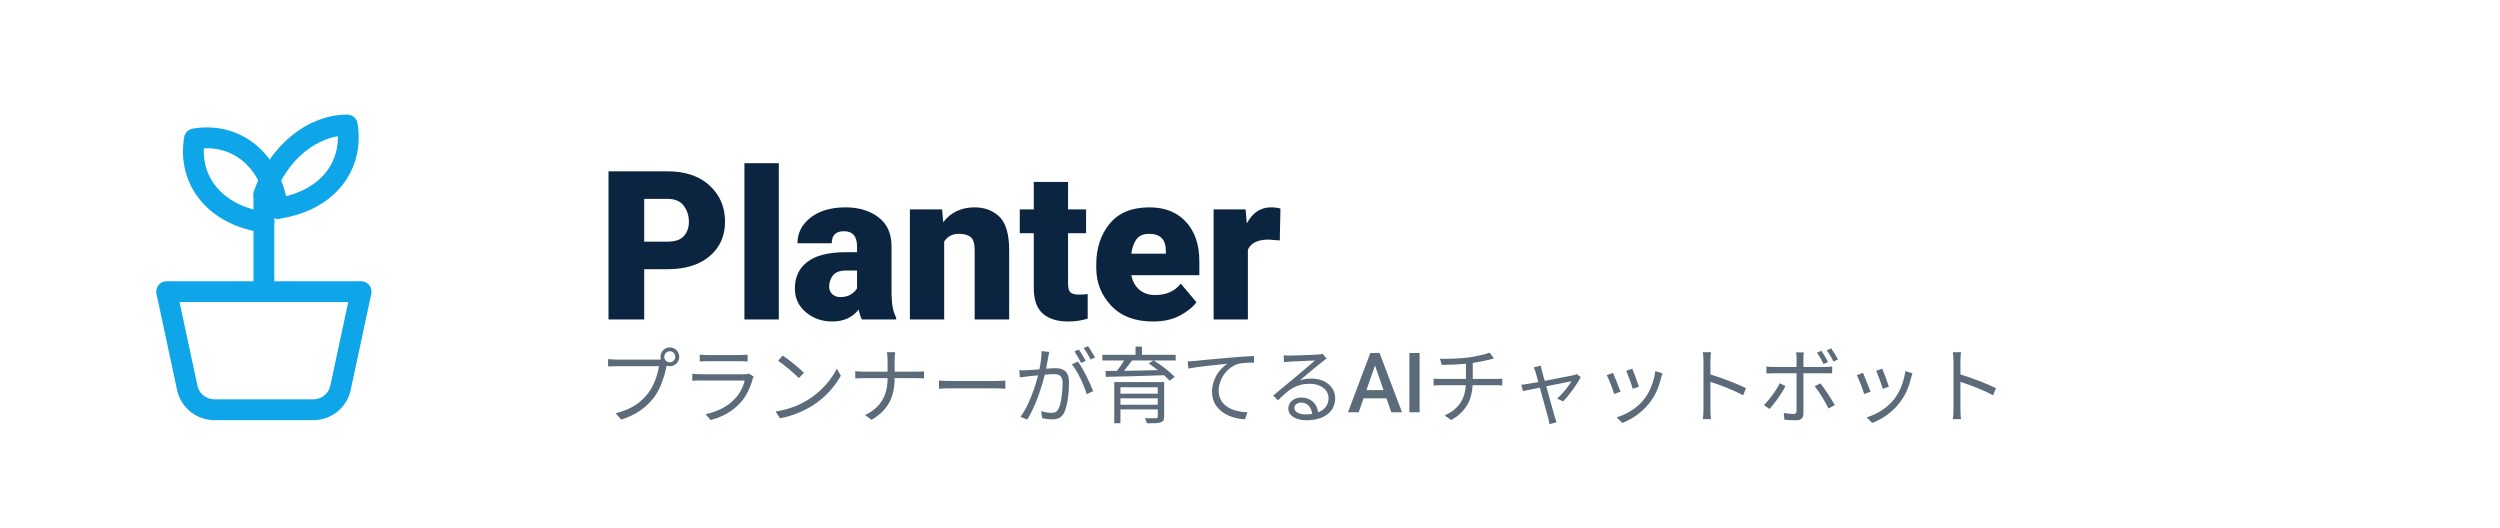
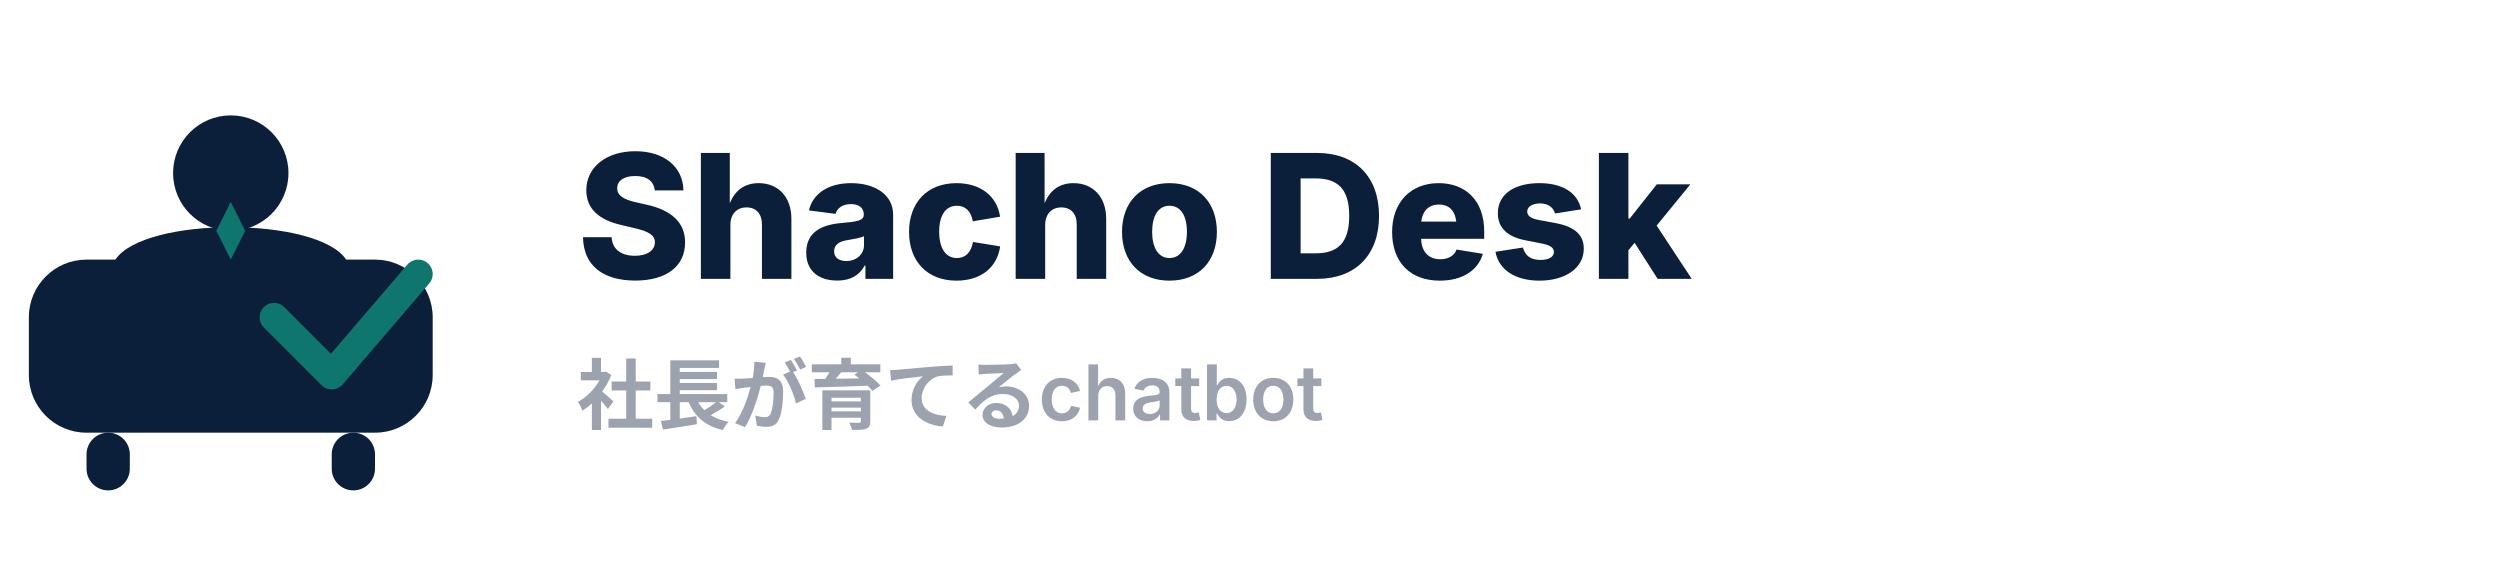
- <svg xmlns="http://www.w3.org/2000/svg" viewBox="-6 -4 360 76" fill="none" aria-labelledby="title">
-   <g transform="translate(0,0)" stroke="#0ea5e9" stroke-width="3" stroke-linecap="round" stroke-linejoin="round">
-     <path d="M18 38h28l-3 14a4 4 0 0 1-3.9 3H24.9a4 4 0 0 1-3.9-3L18 38Z" />
-     <path d="M32 38V24" />
-     <path d="M32 28c-7-1-11-6-10-12c6-1 11 3 12 10" />
-     <path d="M32 24c2-6 7-10 12-10c1 6-3 11-10 12" />
-   </g>
-   <text x="80" y="42" fill="#0b2540" font-size="30" font-weight="800" font-family="system-ui, -apple-system, 'Segoe UI', Roboto, 'Helvetica Neue', Arial, 'Noto Sans JP', sans-serif">
-     Planter
-   </text>
-   <text x="80" y="56" fill="#5b6b7a" font-size="12" font-weight="500" font-family="system-ui, -apple-system, 'Segoe UI', Roboto, 'Helvetica Neue', Arial, 'Noto Sans JP', sans-serif">
-     プランナーが育てるAIチャットボット
-   </text>
+ <svg xmlns="http://www.w3.org/2000/svg" width="520" height="120" viewBox="0 0 520 120" fill="none">
+   <rect x="6.0" y="54.0" width="84.0" height="36.0" rx="12.0" fill="#0B1F3B" />
+   <rect x="18.0" y="90.0" width="9.0" height="12.0" rx="4.5" fill="#0B1F3B" />
+   <rect x="69.0" y="90.0" width="9.0" height="12.0" rx="4.5" fill="#0B1F3B" />
+   <circle cx="48.0" cy="36.0" r="12.0" fill="#0B1F3B" />
+   <path d="M 24.0 54.0 C 30.0 45.0, 66.0 45.0, 72.0 54.0 V 57.0 H 24.0 Z" fill="#0B1F3B" />
+   <path d="M 48.0 42.0 l 3.0 6.0 l -3.0 6.0 l -3.0 -6.0 Z" fill="#0F766E" />
+   <path d="M 57.0 66.0 L 69.0 78.0 L 87.0 57.0" stroke="#0F766E" stroke-width="6.0" stroke-linecap="round" stroke-linejoin="round" />
+   <text x="120" y="58" fill="#0B1F3B" font-family="Inter, system-ui, -apple-system, Segoe UI, Roboto, Helvetica, Arial, Noto Sans JP, sans-serif" font-weight="800" font-size="36">Shacho Desk</text>
+   <text x="120" y="88" fill="#9CA3AF" font-family="Inter, system-ui, -apple-system, Segoe UI, Roboto, Helvetica, Arial, Noto Sans JP, sans-serif" font-weight="600" font-size="16">社長が育てるchatbot</text>
</svg>
